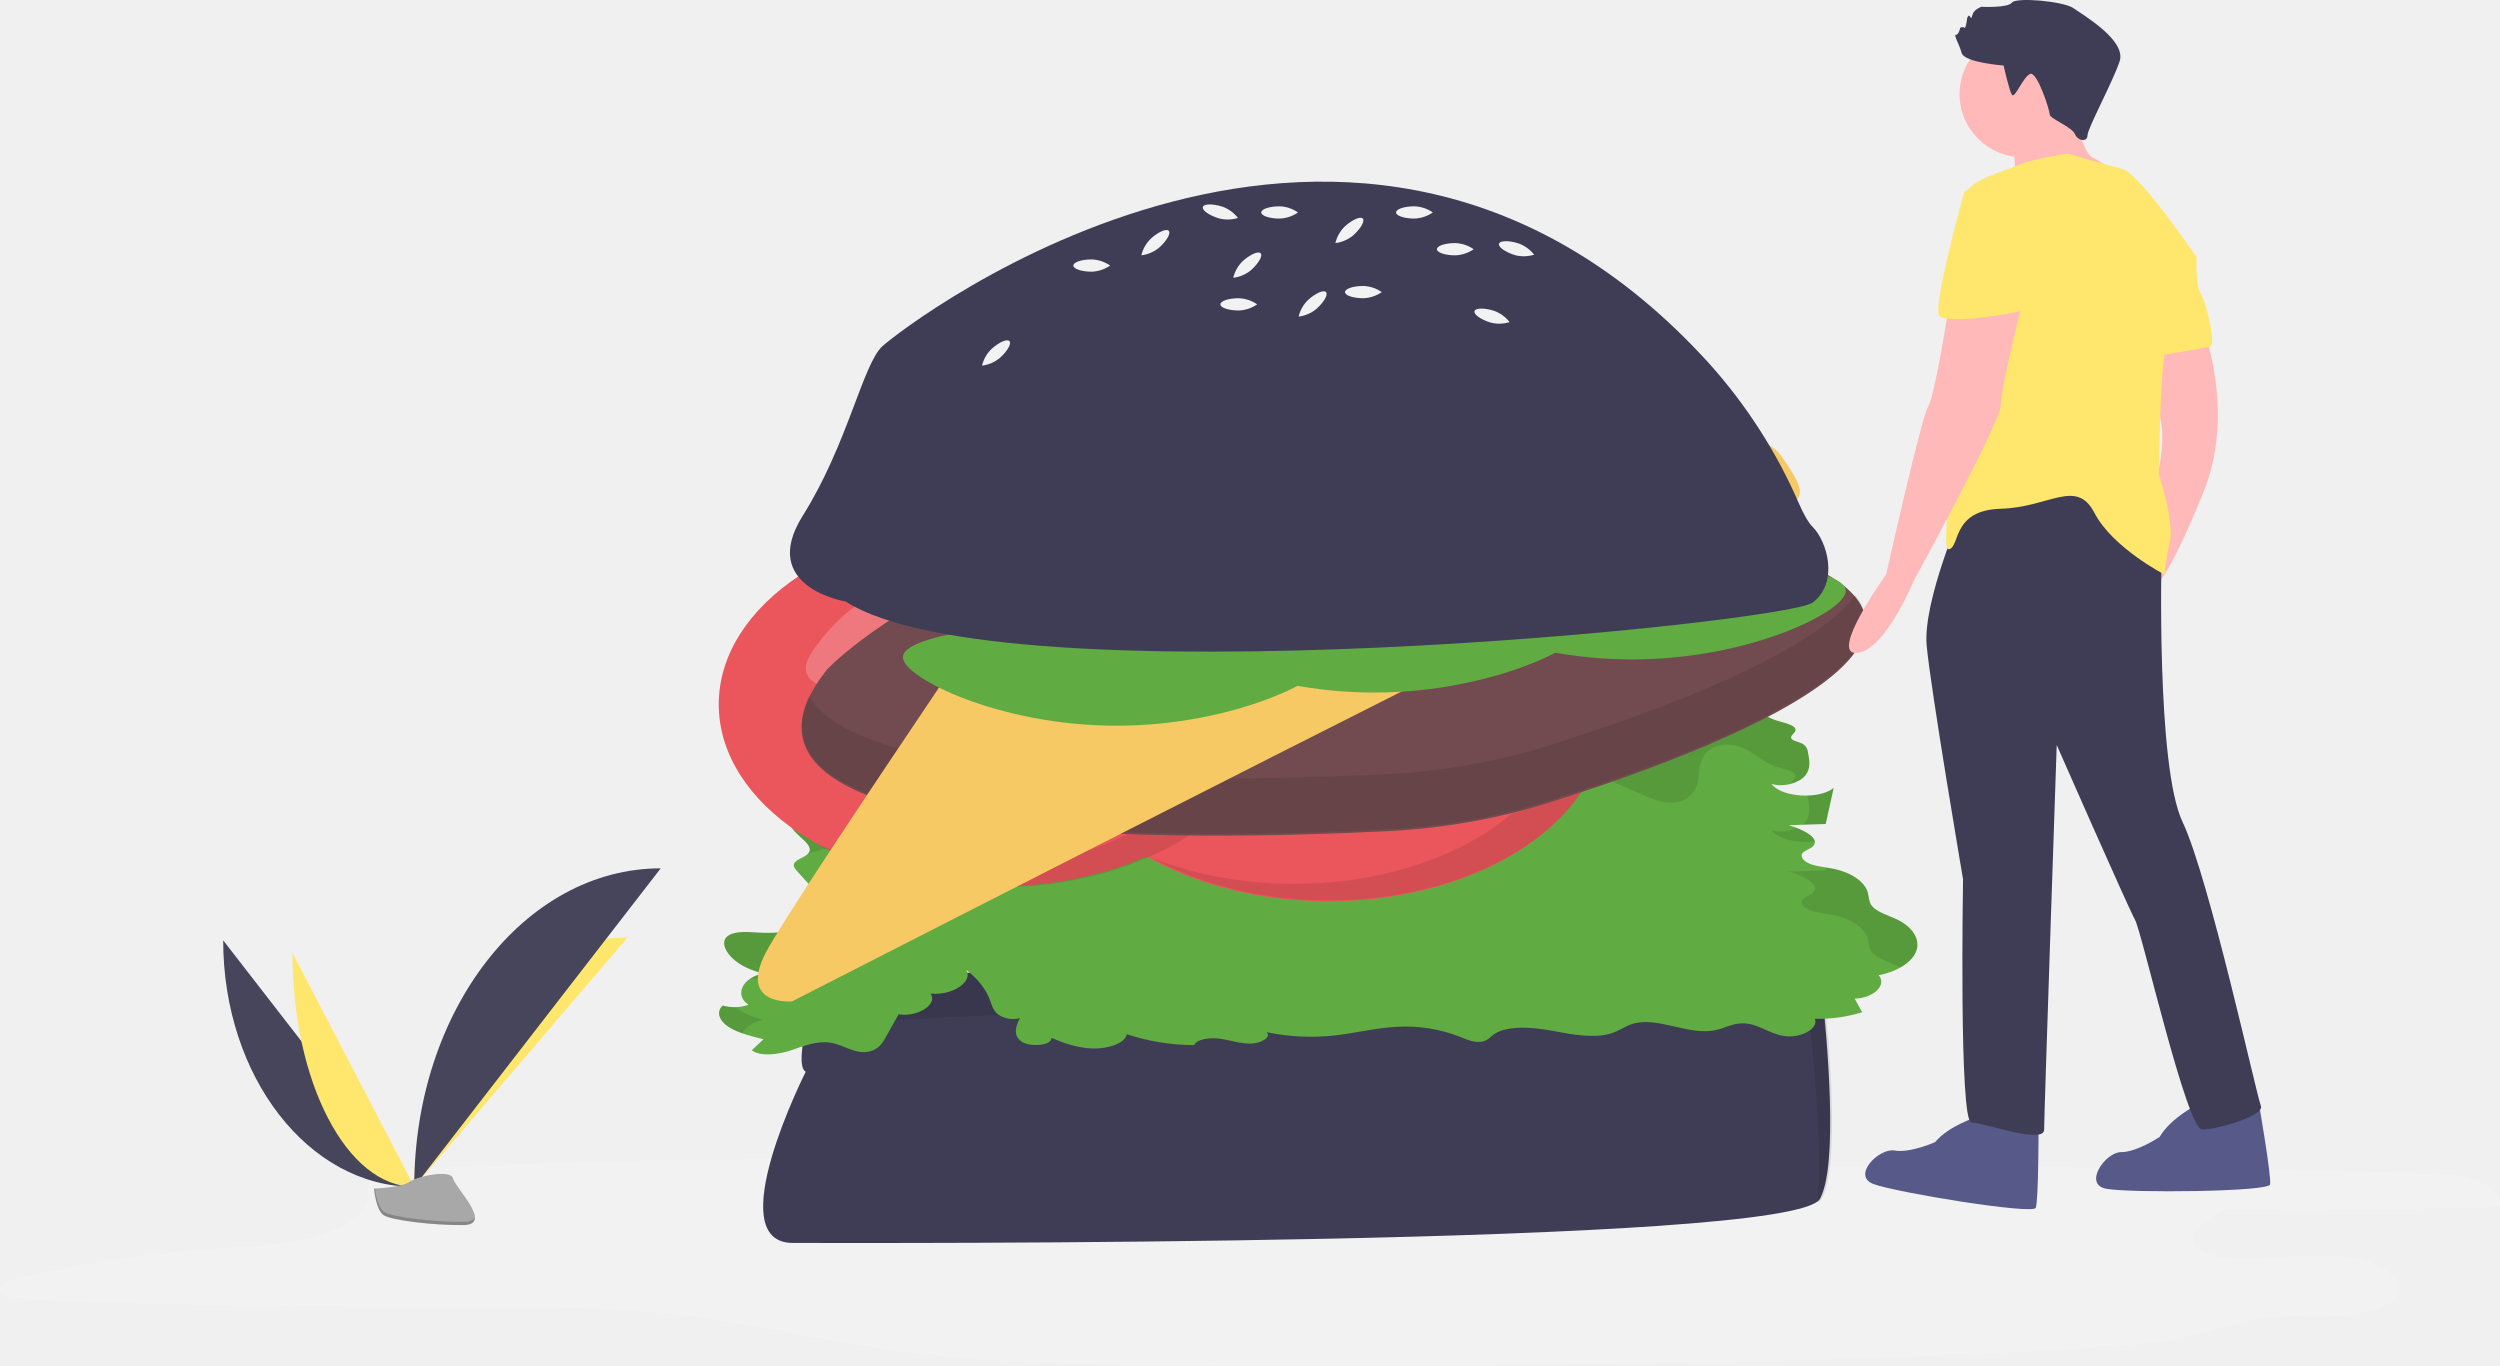
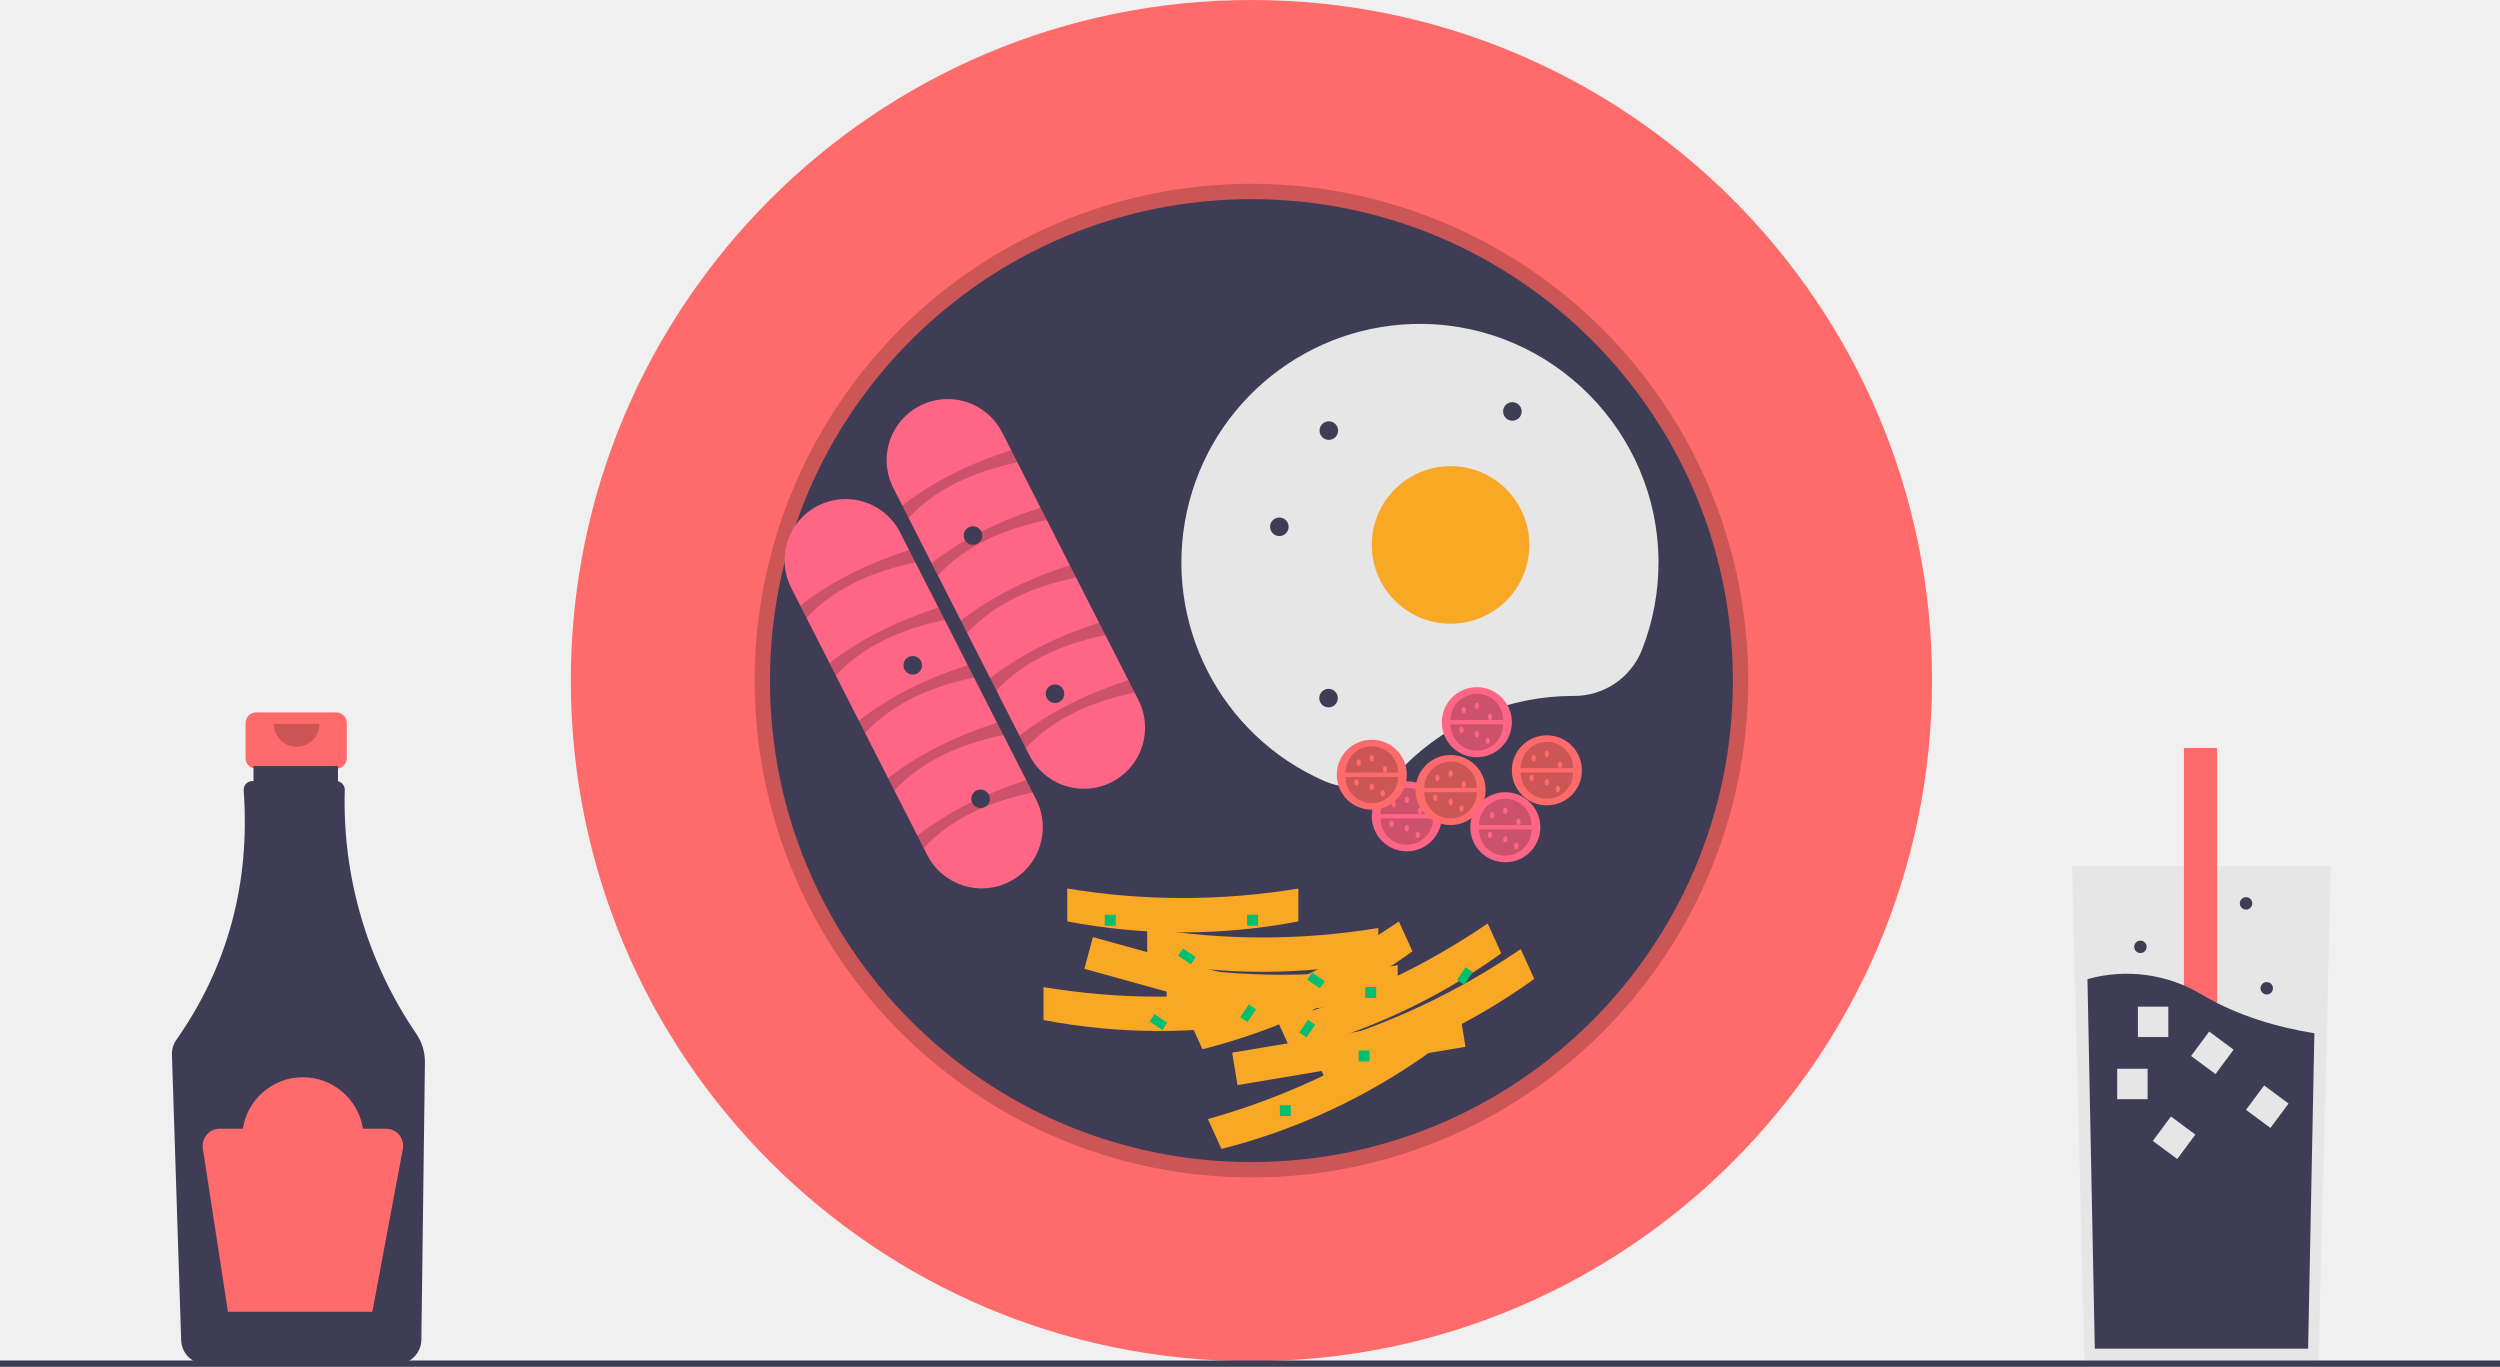
- <svg xmlns="http://www.w3.org/2000/svg" id="e6e30d14-284b-46c1-a714-214f05c6d996" data-name="Layer 1" width="1082" height="590.893" viewBox="0 0 1082 590.893">
-   <path d="M800.816,660.08q151.461-1.787,302.912,2.049c8.686.22,17.699.503,25.369,2.803s13.573,7.235,11.475,11.975q-59.121,1.749-118.365,1.081c-8.601,4.213-18.044,10.559-12.758,16.24,3.658,3.932,12.687,5.102,20.583,5.111,14.301.017,28.659-2.331,42.749-.953s28.148,8.788,24.021,16.481c-3.134,5.842-15.025,8.734-25.846,9.25s-21.901-.557-32.478.826c-10.052,1.315-18.76,4.731-28.167,7.115-14.839,3.762-31.289,4.924-47.473,5.913-124.272,7.592-249.574,7.532-374.578,7.463-50.607-.028-101.901-.104-150.77-7.492-27.856-4.211-54.55-10.751-82.758-14.144-33.694-4.053-68.517-3.503-102.973-3.382q-90.735.32-181.316-3.497c-4.494-.189-10.01-.831-11.223-3.27-1.415-2.846,4.329-5.067,9.184-6.202a533.256,533.256,0,0,1,83.659-12.479c14.268-1.003,28.971-1.514,42.093-4.817S218.742,679.922,218.619,671.843c-.038-2.464-1.077-5.101.979-7.278,2.731-2.89,9.451-3.554,15.248-3.869,64.269-3.493,128.889-4.952,193.45-4.366,22.71.206,45.514.663,68.063-.867,18.476-1.253,36.573-3.827,54.782-5.987,24.442-2.9,130.811-17.923,146.327-5.733,11.616,9.125-12.366,11.094,18.788,14.817C743.382,661.803,773.304,660.404,800.816,660.08Z" transform="translate(-59 -154.5537)" fill="#f2f2f2" />
-   <path d="M407.718,618.404s-37.446,74.094-5.577,74.094,433.413,1.593,444.567-19.121c7.815-14.513,3.506-66.178.226-95.813a22.659,22.659,0,0,0-23.776-20.133c-86.843,4.793-411.273,22.557-409.863,20.34,2.788-4.382.797-3.187.797-3.187S401.344,615.217,407.718,618.404Z" transform="translate(-59 -154.5537)" fill="#3f3d56" />
-   <path d="M847.73,577.565a22.659,22.659,0,0,0-23.776-20.133c-86.843,4.793-411.273,22.557-409.863,20.34,2.788-4.382.797-3.187.797-3.187s-2.845,9.071-5.175,18.977c.33-.033.577.278-.499,2.171q-.144.641-.283,1.282c12.994,1.284,324.603-15.779,409.446-20.462a22.659,22.659,0,0,1,23.776,20.133c2.439,22.033,5.445,56.24,3.615,78.306a4.763,4.763,0,0,0,1.736-1.614C855.319,658.865,851.011,607.2,847.73,577.565Z" transform="translate(-59 -154.5537)" opacity="0.1" />
-   <path d="M452.35,507.362c-4.151-1.272-9.404-2.915-8.931-5.594.252-1.423,2.156-2.534,3.536-3.727,2.66-2.3,3.377-5.54.52-7.762s-9.739-2.519-12.26-.168c-1.297,1.209-1.219,2.726-1.888,4.092-2.089,4.261-10.539,6.132-17.718,7.788s-15.211,4.736-14.536,9.144c.736,4.809,11.811,9.075,7.355,13.176-1.616,1.487-5.015,2.317-5.738,4.018-.509,1.197.513,2.414,1.506,3.507l7.052,7.77c2.806,3.091,5.697,6.455,4.757,9.896-1.863,6.82-17.003,9.43-29.003,8.663-4.395-.281-9.56-.665-12.579,1.182-2.327,1.423-2.323,3.64-1.55,5.537,1.991,4.883,8.36,9.112,16.511,10.963-9.136,1.802-12.724,9.4-6.416,13.586a18.772,18.772,0,0,1-11.187.321c-3.12,2.872-1.286,6.813,2.671,9.326s9.562,3.926,14.99,5.268l-5.079,4.749c3.676,2.871,11.614,1.859,16.967.044s11.161-4.251,17.159-3.301c5.625.89,9.879,4.642,15.606,4,4.438-.498,6.551-3.35,7.933-5.812l5.878-10.466c8.368,1.309,17.166-4.424,13.805-8.997,9.364,1.006,18.58-5.075,15.506-10.231,4.987,3.846,8.498,8.314,10.215,13.0.768,2.094,1.235,4.307,3.325,6.081a11.045,11.045,0,0,0,9.662,1.748c-1.707,3.311-3.09,7.173.418,9.983s13.634,2.013,13.187-1.43c5.351,2.299,11.347,4.46,18.034,4.632s14.006-2.373,14.614-6.184a93.428,93.428,0,0,0,29.206,4.701c.844-2.55,6.739-3.375,11.147-2.752s8.496,2.121,13.036,2.123,9.423-2.73,7.099-4.96a93.847,93.847,0,0,0,29.088,1.468c9.163-.973,17.846-3.285,27.125-3.783a64.787,64.787,0,0,1,27.613,4.361c3.042,1.275,6.822,2.881,10.164,1.88,1.895-.567,2.817-1.793,4.105-2.77,5.542-4.205,16.875-3.398,25.618-1.745s18.914,3.643,26.575.721c2.891-1.102,5.021-2.806,8.095-3.731,11.015-3.315,24.199,5.18,35.89,2.736,3.807-.796,6.896-2.7,10.929-2.935,7.153-.417,11.88,4.432,18.836,5.474,7.217,1.082,15.04-3.309,13.279-7.454a64.783,64.783,0,0,0,20.483-2.847l-3.276-5.897c8.164-.132,14.169-5.984,10.387-10.122,8.187-1.559,14.66-5.755,16.342-10.593s-1.491-10.131-8.011-13.362c-3.848-1.907-8.902-3.248-11.102-5.873-1.584-1.891-1.353-4.091-1.97-6.158-1.349-4.524-7.194-8.518-14.745-10.076-3.279-.676-6.868-.933-9.837-1.978s-5.114-3.307-3.4-5.043c.907-.919,2.654-1.46,3.783-2.294,4.58-3.382-3.273-7.663-9.977-9.562l16.01-.524,3.438-15.587c-6.334,5.152-22.765,4.068-26.881-1.773,5.143,1.688,12.041-.47,14.555-3.54s1.896-6.641,1.225-10.009a4.857,4.857,0,0,0-2.668-3.975c-1.567-.746-4.064-1.058-4.578-2.186-.524-1.151,1.503-2.169,1.803-3.347.577-2.26-4.617-3.256-8.125-4.349-8.277-2.579-12.284-9.825-21.701-9.59-9.344.234-11.955,7.368-11.962,12.715s-3.168,12.497-12.52,12.399c-3.734-.039-6.99-1.382-9.971-2.667l-26.782-11.551a64.132,64.132,0,0,0-10.999-3.943c-5.402-1.261-11.37-1.41-17.2-1.542l-37.466-.851a17.452,17.452,0,0,0-5.683.489c-1.968.658-2.924,1.952-4.11,3.065-5.217,4.898-17.482,6.817-26.334,4.119-2.347-.715-4.45-1.701-6.937-2.24-7.834-1.698-16.054,1.443-24.193,2.578-13.342,1.86-29.923-1.342-39.541,4.262-3.207,1.868-4.908,4.423-7.88,6.414s-8.334,3.341-12.082,1.838c.471,3.654.899,7.467-1.574,10.847s-8.818,6.139-15.052,5.286c-3.308-.874-3.047-3.655-1.483-5.537s3.964-3.805,3.184-5.84c-.774-2.019-4.315-3.193-6.963-4.601s-4.414-4.075-1.602-5.374c-1.895-2.436-8.707-2.139-11.704-.096s-3.296,4.919-3.623,7.579-1.039,5.572-4.511,7.352c-5.917,3.033-17.276,1.459-21.2,5.41-1.247,1.255-1.32,2.769-2.033,4.153-3.183,6.179-16.926,7.779-28.16,8.284a13.783,13.783,0,0,0-.156,3.899C461.538,511.601,455.135,508.216,452.35,507.362Z" transform="translate(-59 -154.5537)" fill="#61ab43" />
-   <path d="M841.5,500.304c.671,3.368,1.289,6.939-1.225,10.009a7.684,7.684,0,0,1-1.258,1.191q5.074-.166,10.147-.332,1.719-7.794,3.438-15.587c-2.624,2.134-6.981,3.195-11.478,3.294A10.001,10.001,0,0,1,841.5,500.304Z" transform="translate(-59 -154.5537)" opacity="0.1" />
-   <path d="M844.455,518.664c-.4-2.107-3.874-4.245-7.763-5.774a15.806,15.806,0,0,1-10.973.963C828.558,517.882,837.254,519.646,844.455,518.664Z" transform="translate(-59 -154.5537)" opacity="0.1" />
-   <path d="M849.426,530.021q-.132.596-.263,1.192-8.005.262-16.01.524c6.704,1.899,14.557,6.179,9.977,9.562-1.13.834-2.876,1.375-3.783,2.294-1.714,1.736.431,3.998,3.4,5.043s6.558,1.302,9.837,1.978c7.551,1.557,13.396,5.552,14.745,10.076.616,2.067.385,4.267,1.97,6.158,2.2,2.626,7.254,3.967,11.102,5.873.371.184.727.376,1.076.573,3.479-1.968,5.98-4.505,6.935-7.251,1.683-4.838-1.491-10.131-8.011-13.362-3.848-1.907-8.902-3.248-11.102-5.873-1.584-1.891-1.353-4.091-1.97-6.158-1.349-4.524-7.194-8.518-14.745-10.076C851.553,530.36,850.49,530.189,849.426,530.021Z" transform="translate(-59 -154.5537)" opacity="0.1" />
-   <path d="M380.378,601.8c1.246-2.653,4.429-5.01,9.005-5.912a30.464,30.464,0,0,1-12.064-5.442,18.223,18.223,0,0,1-5.539-.693c-3.12,2.872-1.286,6.813,2.671,9.326A28.735,28.735,0,0,0,380.378,601.8Z" transform="translate(-59 -154.5537)" opacity="0.1" />
-   <path d="M408.618,524.115a53.272,53.272,0,0,1,6.991-2.083c7.179-1.655,15.629-3.526,17.718-7.788.67-1.366.591-2.883,1.888-4.092,2.521-2.351,9.403-2.054,12.26.168s2.14,5.462-.52,7.762c-1.38,1.193-3.284,2.304-3.536,3.727-.473,2.679,4.78,4.321,8.931,5.594a17.651,17.651,0,0,1,5.405,2.851c.035-.284.069-.568.096-.849,11.233-.504,24.976-2.104,28.16-8.284.713-1.384.787-2.898,2.033-4.153,3.924-3.951,15.283-2.377,21.2-5.41,3.472-1.78,4.184-4.693,4.511-7.352s.626-5.536,3.623-7.579c2.996-2.043,9.808-2.34,11.704.096-2.812,1.299-1.046,3.967,1.602,5.374s6.189,2.582,6.963,4.601c.78,2.035-1.62,3.958-3.184,5.84s-1.825,4.662,1.483,5.537c6.233.852,12.578-1.906,15.052-5.286s2.045-7.193,1.574-10.847c3.748,1.504,9.11.153,12.082-1.838s4.673-4.546,7.88-6.414c9.619-5.604,26.199-2.402,39.541-4.262,8.139-1.135,16.359-4.276,24.193-2.578,2.487.539,4.59,1.525,6.937,2.24,8.852,2.698,21.118.779,26.334-4.119,1.185-1.113,2.142-2.408,4.11-3.065a17.451,17.451,0,0,1,5.683-.489q18.733.426,37.466.851c5.83.132,11.798.281,17.2,1.542a64.135,64.135,0,0,1,10.999,3.943q13.391,5.775,26.782,11.551c2.981,1.286,6.237,2.628,9.971,2.667,9.351.098,12.513-7.053,12.52-12.4s2.618-12.481,11.962-12.715c9.417-.236,13.425,7.011,21.702,9.59,3.508,1.093,8.703,2.089,8.125,4.349-.268,1.049-1.901,1.971-1.885,2.974a12.328,12.328,0,0,0,6.102-3.498c2.514-3.07,1.896-6.641,1.225-10.009a4.857,4.857,0,0,0-2.668-3.975c-1.567-.746-4.064-1.058-4.578-2.186-.524-1.151,1.503-2.169,1.803-3.347.577-2.26-4.617-3.256-8.125-4.349-8.277-2.579-12.284-9.825-21.702-9.59-9.344.234-11.955,7.368-11.962,12.714s-3.168,12.497-12.52,12.399c-3.734-.039-6.99-1.382-9.971-2.667q-13.391-5.775-26.782-11.551a64.139,64.139,0,0,0-10.999-3.943c-5.402-1.261-11.37-1.41-17.2-1.542q-18.733-.426-37.466-.851a17.452,17.452,0,0,0-5.683.489c-1.968.658-2.924,1.952-4.11,3.065-5.217,4.898-17.482,6.817-26.334,4.119-2.347-.715-4.45-1.701-6.937-2.24-7.834-1.698-16.054,1.443-24.193,2.578-13.342,1.86-29.923-1.342-39.541,4.262-3.207,1.868-4.908,4.423-7.88,6.414s-8.334,3.341-12.082,1.838c.471,3.654.9,7.467-1.574,10.847s-8.818,6.139-15.052,5.286c-3.308-.874-3.047-3.655-1.483-5.537s3.964-3.805,3.184-5.84c-.774-2.019-4.315-3.193-6.963-4.601s-4.414-4.075-1.602-5.374c-1.895-2.436-8.707-2.139-11.704-.096-2.997,2.043-3.296,4.919-3.623,7.579s-1.039,5.572-4.511,7.352c-5.917,3.033-17.276,1.459-21.2,5.41-1.247,1.255-1.32,2.769-2.033,4.153-3.183,6.179-16.926,7.779-28.16,8.284-.027.281-.062.565-.096.849a17.651,17.651,0,0,0-5.405-2.851c-4.151-1.272-9.404-2.915-8.931-5.594.252-1.423,2.156-2.534,3.536-3.727,2.66-2.3,3.377-5.54.52-7.762s-9.739-2.519-12.26-.168c-1.297,1.209-1.219,2.726-1.888,4.092-2.089,4.261-10.539,6.132-17.718,7.788s-15.211,4.736-14.536,9.144C401.797,515.868,412.522,520.075,408.618,524.115Z" transform="translate(-59 -154.5537)" opacity="0.1" />
-   <path d="M389.383,575.847a15.738,15.738,0,0,0-5.557,2.175c1.075.047,2.146.118,3.175.183,12.0.766,27.14-1.843,29.003-8.663.94-3.441-1.951-6.805-4.757-9.896q-1.692-1.864-3.383-3.728c-5.871,1.995-13.894,2.691-20.863,2.246-4.394-.281-9.56-.665-12.579,1.182-2.327,1.423-2.323,3.64-1.55,5.537C374.863,569.767,381.232,573.996,389.383,575.847Z" transform="translate(-59 -154.5537)" opacity="0.1" />
-   <ellipse cx="574.788" cy="311.232" rx="119.507" ry="78.875" fill="#ea565c" />
-   <path d="M593.156,460.209s-54.177,5.577-38.242-17.528,35.852-31.072,45.413-24.698,13.544,23.901,11.951,23.901-24.698-13.544-32.665-3.187S593.156,460.209,593.156,460.209Z" transform="translate(-59 -154.5537)" fill="#fff" opacity="0.2" />
-   <path d="M640.098,462.467s44.738,31.06,17.598,38.21-47.442.221-50.544-10.843,5.293-26.957,6.502-25.919,9.916,26.365,22.708,23.696S640.098,462.467,640.098,462.467Z" transform="translate(-59 -154.5537)" fill="#fff" opacity="0.2" />
-   <path d="M650.543,443.002s3.531-54.348,23.656-34.786,24.662,40.529,16.784,48.894-25.825,9.371-25.559,7.8,17.471-22.095,8.587-31.677S650.543,443.002,650.543,443.002Z" transform="translate(-59 -154.5537)" fill="#fff" opacity="0.2" />
-   <ellipse cx="430.583" cy="304.858" rx="119.507" ry="78.875" fill="#ea565c" />
-   <path d="M448.95,453.835s-54.177,5.577-38.242-17.528,35.852-31.072,45.413-24.698,13.544,23.901,11.951,23.901-24.698-13.544-32.665-3.187S448.95,453.835,448.95,453.835Z" transform="translate(-59 -154.5537)" fill="#fff" opacity="0.2" />
-   <path d="M495.893,456.093s44.738,31.06,17.598,38.21-47.442.221-50.544-10.843,5.293-26.957,6.502-25.919,9.916,26.365,22.708,23.696S495.893,456.093,495.893,456.093Z" transform="translate(-59 -154.5537)" fill="#fff" opacity="0.2" />
-   <path d="M506.337,436.628s3.531-54.348,23.656-34.786,24.662,40.529,16.784,48.894-25.825,9.371-25.559,7.8,17.471-22.095,8.587-31.677S506.337,436.628,506.337,436.628Z" transform="translate(-59 -154.5537)" fill="#fff" opacity="0.2" />
-   <path d="M551.775,392.286c26.031,14.469,42.576,36.134,42.576,60.354,0,43.561-53.505,78.875-119.507,78.875-22.616,0-43.763-4.147-61.794-11.351,20.789,11.555,47.625,18.521,76.932,18.521,66.002,0,119.507-35.313,119.507-78.875C609.488,431.175,586.367,406.106,551.775,392.286Z" transform="translate(-59 -154.5537)" opacity="0.1" />
-   <path d="M695.981,397.863c26.031,14.469,42.576,36.134,42.576,60.354,0,43.561-53.505,78.875-119.507,78.875-22.616,0-43.763-4.147-61.794-11.351,20.789,11.555,47.625,18.521,76.932,18.521,66.002,0,119.507-35.313,119.507-78.875C753.694,436.752,730.572,411.683,695.981,397.863Z" transform="translate(-59 -154.5537)" opacity="0.1" />
-   <path d="M416.955,444.302s102.776-109.947,354.538-64.534c199.02,35.899,35.591,97.687-41.618,122a277.396,277.396,0,0,1-69.058,12.434C573.714,518.687,354.625,522.697,416.955,444.302Z" transform="translate(-59 -154.5537)" fill="#714b4f" />
-   <path d="M729.875,477.07A277.394,277.394,0,0,1,660.817,489.503c-70.562,3.634-227.736,6.953-251.75-33.596-30.322,65.54,169.523,61.732,251.75,57.497a277.394,277.394,0,0,0,69.058-12.434c56.593-17.821,159.502-55.776,132.052-88.912C843.446,438.064,773.132,463.449,729.875,477.07Z" transform="translate(-59 -154.5537)" opacity="0.1" />
-   <line x1="577.45" y1="225.612" x2="605.335" y2="280.586" fill="none" stroke="#000" stroke-miterlimit="10" stroke-width="2" opacity="0.1" />
-   <line x1="491.405" y1="245.53" x2="515.306" y2="291.74" fill="none" stroke="#000" stroke-miterlimit="10" stroke-width="2" opacity="0.1" />
-   <line x1="627.643" y1="225.612" x2="665.089" y2="280.586" fill="none" stroke="#000" stroke-miterlimit="10" stroke-width="2" opacity="0.1" />
-   <line x1="491.405" y1="296.52" x2="742.37" y2="264.651" fill="none" stroke="#000" stroke-miterlimit="10" stroke-width="2" opacity="0.1" />
-   <line x1="732.809" y1="235.97" x2="750.337" y2="260.668" fill="none" stroke="#000" stroke-miterlimit="10" stroke-width="2" opacity="0.1" />
-   <line x1="442.009" y1="264.651" x2="453.163" y2="287.756" fill="none" stroke="#000" stroke-miterlimit="10" stroke-width="2" opacity="0.1" />
-   <path d="M538.471,344.356s229.182-1.037,231.285-3.111,50.462-3.172,59.924,10.307,12.616,19.7,0,21.774-427.877,214.625-427.877,214.625-23.128,2.074-11.564-20.737S538.471,344.356,538.471,344.356Z" transform="translate(-59 -154.5537)" fill="#f6c964" />
-   <path d="M634.688,439.161c0,8.58-41.377,29.478-92.419,29.478s-92.419-20.898-92.419-29.478S491.227,427.211,542.269,427.211,634.688,430.581,634.688,439.161Z" transform="translate(-59 -154.5537)" fill="#61ab43" />
-   <ellipse cx="483.269" cy="284.209" rx="92.419" ry="15.536" fill="#61ab43" />
-   <path d="M746.228,424.82c0,8.58-41.377,29.478-92.419,29.478s-92.419-20.898-92.419-29.478,41.377-11.951,92.419-11.951S746.228,416.24,746.228,424.82Z" transform="translate(-59 -154.5537)" fill="#61ab43" />
-   <ellipse cx="594.809" cy="269.868" rx="92.419" ry="15.536" fill="#61ab43" />
-   <path d="M857.768,410.48c0,8.58-41.377,29.478-92.419,29.478s-92.419-20.898-92.419-29.478,41.377-11.951,92.419-11.951S857.768,401.899,857.768,410.48Z" transform="translate(-59 -154.5537)" fill="#61ab43" />
-   <ellipse cx="706.349" cy="255.528" rx="92.419" ry="15.536" fill="#61ab43" />
-   <path d="M424.988,414.893s-38.01-6.188-18.563-37.126,25.988-65.62,34.474-73.369c9.488-8.663,205.313-160.543,357.87,7.521A224.216,224.216,0,0,1,837.674,372.67c1.845,4.2,3.88,7.97,5.869,9.959,6.188,6.188,11.491,23.867,0,32.707S493.495,458.649,424.988,414.893Z" transform="translate(-59 -154.5537)" fill="#3f3d56" />
-   <path d="M603.106,286.277a14.87,14.87,0,0,1-7.956,2.652c-4.394,0-7.956-1.187-7.956-2.652s3.562-2.652,7.956-2.652A14.869,14.869,0,0,1,603.106,286.277Z" transform="translate(-59 -154.5537)" fill="#f2f2f2" />
-   <path d="M539.461,269.482a14.87,14.87,0,0,1-7.956,2.652c-4.394,0-7.956-1.187-7.956-2.652s3.562-2.652,7.956-2.652A14.87,14.87,0,0,1,539.461,269.482Z" transform="translate(-59 -154.5537)" fill="#f2f2f2" />
-   <path d="M712.354,293.956a14.87,14.87,0,0,1-8.385.156c-4.193-1.312-7.238-3.508-6.801-4.906s4.191-1.467,8.385-.156A14.87,14.87,0,0,1,712.354,293.956Z" transform="translate(-59 -154.5537)" fill="#f2f2f2" />
-   <path d="M594.787,248.874a14.87,14.87,0,0,1-8.385.156c-4.193-1.312-7.238-3.508-6.801-4.906s4.191-1.467,8.385-.156A14.87,14.87,0,0,1,594.787,248.874Z" transform="translate(-59 -154.5537)" fill="#f2f2f2" />
-   <path d="M722.961,264.786a14.87,14.87,0,0,1-8.385.156c-4.193-1.312-7.238-3.508-6.801-4.906s4.191-1.467,8.385-.156A14.87,14.87,0,0,1,722.961,264.786Z" transform="translate(-59 -154.5537)" fill="#f2f2f2" />
-   <path d="M696.805,262.41a14.87,14.87,0,0,1-7.956,2.652c-4.394,0-7.956-1.187-7.956-2.652s3.562-2.652,7.956-2.652A14.87,14.87,0,0,1,696.805,262.41Z" transform="translate(-59 -154.5537)" fill="#f2f2f2" />
-   <path d="M620.785,246.499a14.87,14.87,0,0,1-7.956,2.652c-4.394,0-7.956-1.187-7.956-2.652s3.562-2.652,7.956-2.652A14.87,14.87,0,0,1,620.785,246.499Z" transform="translate(-59 -154.5537)" fill="#f2f2f2" />
-   <path d="M679.126,246.499a14.87,14.87,0,0,1-7.956,2.652c-4.394,0-7.956-1.187-7.956-2.652s3.562-2.652,7.956-2.652A14.87,14.87,0,0,1,679.126,246.499Z" transform="translate(-59 -154.5537)" fill="#f2f2f2" />
-   <path d="M657.027,280.973a14.87,14.87,0,0,1-7.956,2.652c-4.394,0-7.956-1.187-7.956-2.652s3.562-2.652,7.956-2.652A14.87,14.87,0,0,1,657.027,280.973Z" transform="translate(-59 -154.5537)" fill="#f2f2f2" />
-   <path d="M592.75,274.778a14.87,14.87,0,0,1,4.171-7.275c3.279-2.925,6.727-4.411,7.702-3.318s-.892,4.35-4.171,7.275A14.87,14.87,0,0,1,592.75,274.778Z" transform="translate(-59 -154.5537)" fill="#f2f2f2" />
-   <path d="M552.971,265.055a14.869,14.869,0,0,1,4.171-7.275c3.278-2.925,6.727-4.411,7.702-3.318s-.892,4.35-4.171,7.275A14.869,14.869,0,0,1,552.971,265.055Z" transform="translate(-59 -154.5537)" fill="#f2f2f2" />
-   <path d="M484.023,312.789a14.87,14.87,0,0,1,4.171-7.275c3.279-2.925,6.727-4.411,7.702-3.318s-.892,4.35-4.171,7.275A14.87,14.87,0,0,1,484.023,312.789Z" transform="translate(-59 -154.5537)" fill="#f2f2f2" />
-   <path d="M636.948,259.751a14.869,14.869,0,0,1,4.171-7.275c3.278-2.925,6.727-4.411,7.702-3.318s-.892,4.35-4.171,7.275A14.87,14.87,0,0,1,636.948,259.751Z" transform="translate(-59 -154.5537)" fill="#f2f2f2" />
-   <path d="M621.036,291.574a14.869,14.869,0,0,1,4.171-7.275c3.279-2.925,6.727-4.411,7.702-3.318s-.892,4.35-4.171,7.275A14.869,14.869,0,0,1,621.036,291.574Z" transform="translate(-59 -154.5537)" fill="#f2f2f2" />
-   <path d="M914.657,637.975s-12.103,3.631-18.154,10.893c0,0-10.893,4.841-17.549,3.631s-18.759,10.893-9.077,14.523,68.986,13.313,70.197,10.287,1.21-33.888,1.21-33.888Z" transform="translate(-59 -154.5537)" fill="#575a89" />
-   <path d="M1009.727,632.778s-11.305,5.645-16.027,13.833c0,0-9.906,6.631-16.671,6.575s-16.623,13.937-6.463,15.86,70.247,1.334,70.922-1.854-4.596-33.597-4.596-33.597Z" transform="translate(-59 -154.5537)" fill="#575a89" />
-   <circle cx="875.324" cy="40.759" r="27.231" fill="#ffb9b9" />
-   <path d="M956.412,199.851s3.026,20.575,8.472,22.995a40.207,40.207,0,0,1,10.287,7.262l-15.129,7.262-29.652-1.815s2.421-13.313-1.815-19.97S956.412,199.851,956.412,199.851Z" transform="translate(-59 -154.5537)" fill="#ffb9b9" />
-   <path d="M1012.69,297.279s13.918,35.703,0,70.197-19.97,39.94-19.97,39.94l-4.236-45.386,4.871-4.419s2.95-13.769.552-21.922,1.234-33.569,1.234-33.569Z" transform="translate(-59 -154.5537)" fill="#ffb9b9" />
-   <path d="M908.606,374.738s-17.549,39.94-15.734,59.304,15.734,101.059,15.734,101.059-1.815,105.295,3.631,105.295,31.467,9.682,31.467,3.026,5.446-166.415,5.446-166.415,30.862,70.197,33.888,75.643,22.39,90.772,29.047,90.772,27.231-6.051,25.416-10.287-22.39-98.638-33.888-122.844S994.536,394.707,994.536,394.707L975.171,352.347Z" transform="translate(-59 -154.5537)" fill="#3f3d56" />
-   <path d="M926.155,182.907s-16.944-1.21-18.154-5.446-3.631-7.867-2.421-7.867,1.815-3.026,1.815-3.026,1.21-.605,1.815,0,1.21-4.236,1.21-4.236.605-1.815,1.21-.605.605.605,1.21-1.21,3.631-3.026,3.631-3.026,11.498.605,13.313-1.815,22.39-.605,26.626,2.421,22.995,13.918,19.97,22.995-13.918,29.047-13.918,32.073-4.236,2.421-5.446-.605-10.893-6.657-10.893-8.472-5.446-18.759-8.472-17.549-6.657,10.893-7.867,9.077S926.155,182.907,926.155,182.907Z" transform="translate(-59 -154.5537)" fill="#3f3d56" />
-   <path d="M1009.665,265.812S984.854,229.503,977.592,227.688s-23.601-6.657-23.601-6.657-16.339,2.421-21.18,4.841-22.995,6.657-23.601,13.918,4.841,76.853,1.815,83.51-13.313,70.197-8.472,68.986,1.21-16.944,22.39-17.549,32.678-13.313,40.545,1.815,30.257,26.626,30.257,26.626a146.405,146.405,0,0,1,2.421-14.523c1.815-8.472-4.841-29.047-4.841-29.047s.605-47.806,3.026-53.253S1009.665,265.812,1009.665,265.812Z" transform="translate(-59 -154.5537)" fill="#ffe66d" />
-   <path d="M1000.587,264.601l9.077,1.21s-.605,12.103,1.815,15.734,6.657,22.39,4.236,22.995-24.206,4.236-24.206,4.236L990.3,280.94Z" transform="translate(-59 -154.5537)" fill="#ffe66d" />
-   <path d="M902.554,286.387s-6.051,39.334-9.077,44.176-18.154,72.617-18.154,72.617-24.878,34.596-12.775,33.991,24.878-31.57,24.878-31.57,37.519-68.381,37.519-75.643,9.077-43.57,9.077-43.57Z" transform="translate(-59 -154.5537)" fill="#ffb9b9" />
-   <path d="M920.103,233.134l-10.893,4.236s-13.918,49.622-10.893,53.858,39.334-1.815,39.94-3.631S931.601,233.134,920.103,233.134Z" transform="translate(-59 -154.5537)" fill="#ffe66d" />
-   <path d="M155.594,561.532c0,58.96,36.989,106.67,82.699,106.67" transform="translate(-59 -154.5537)" fill="#46455b" />
-   <path d="M238.293,668.202c0-59.623,41.277-107.869,92.288-107.869" transform="translate(-59 -154.5537)" fill="#ffe66d" />
-   <path d="M185.557,566.877c0,56.006,23.587,101.325,52.736,101.325" transform="translate(-59 -154.5537)" fill="#ffe66d" />
-   <path d="M238.293,668.202c0-76.185,47.71-137.832,106.67-137.832" transform="translate(-59 -154.5537)" fill="#46455b" />
-   <path d="M220.895,668.954s11.728-.361,15.263-2.878,18.041-5.522,18.918-1.486,17.625,20.076,4.384,20.183-30.766-2.062-34.294-4.211S220.895,668.954,220.895,668.954Z" transform="translate(-59 -154.5537)" fill="#a8a8a8" />
-   <path d="M259.696,683.368c-13.241.107-30.766-2.062-34.294-4.211-2.687-1.637-3.757-7.509-4.115-10.218-.248.011-.392.015-.392.015s.743,9.459,4.271,11.608,21.053,4.318,34.294,4.211c3.822-.031,5.142-1.391,5.07-3.405C263.999,682.585,262.541,683.345,259.696,683.368Z" transform="translate(-59 -154.5537)" opacity="0.2" />
+ <svg xmlns="http://www.w3.org/2000/svg" id="e8a6e089-f0a2-4336-8fc5-733c88302415" data-name="Layer 1" width="888" height="485.489" viewBox="0 0 888 485.489">
+   <path d="M275.412,460.3H246.993a3.768,3.768,0,0,0-3.768,3.768v12.474a3.768,3.768,0,0,0,3.768,3.768h4.709V499h19V480.31h4.709a3.768,3.768,0,0,0,3.768-3.768V464.068A3.768,3.768,0,0,0,275.412,460.3Z" transform="translate(-156 -207.2555)" fill="#ff6b6b" />
+   <path d="M303.877,574.461a146.105,146.105,0,0,1-25.418-86.624,3.081,3.081,0,0,0-2.405-3.075V479.372H246.039v5.315h-.414a3.08,3.08,0,0,0-3.067,3.308q3.547,49.442-23.954,88.677a8.487,8.487,0,0,0-1.536,5.144l3.282,101.518a8.788,8.788,0,0,0,8.713,8.482h67.887a8.791,8.791,0,0,0,8.718-8.632l1.265-98.566A17.789,17.789,0,0,0,303.877,574.461Z" transform="translate(-156 -207.2555)" fill="#3f3d56" />
+   <path d="M269.488,464.365a8.129,8.129,0,0,1-16.258,0" transform="translate(-156 -207.2555)" opacity="0.2" />
+   <path d="M293.13,608.182h-8.221a21.576,21.576,0,0,0-42.649,0h-8.221a6.067,6.067,0,0,0-5.996,6.989l8.929,58.041h51.274l10.846-57.846A6.067,6.067,0,0,0,293.13,608.182Z" transform="translate(-156 -207.2555)" fill="#ff6b6b" />
+   <polygon points="827.952 307.634 825.98 386.448 823.538 484.181 740.414 484.181 737.552 369.675 736 307.634 827.952 307.634" fill="#e6e6e6" />
+   <rect x="775.723" y="265.704" width="11.77" height="155.95" fill="#ff6b6b" />
+   <path d="M978.067,574.275l-2.226,112.02H900.074l-2.608-131.244a51.634,51.634,0,0,1,40.827,5.615C950.952,568.154,965.173,572.184,978.067,574.275Z" transform="translate(-156 -207.2555)" fill="#3f3d56" />
+   <rect x="752.031" y="379.63" width="10.8" height="10.8" fill="#e6e6e6" />
+   <rect x="759.387" y="357.562" width="10.8" height="10.8" fill="#e6e6e6" />
+   <rect x="936.424" y="575.816" width="10.8" height="10.8" transform="translate(375.5752 -653.9211) rotate(36.56259)" fill="#e6e6e6" />
+   <rect x="955.937" y="594.951" width="10.8" height="10.8" transform="translate(390.8143 -661.7792) rotate(36.56259)" fill="#e6e6e6" />
+   <rect x="922.834" y="605.986" width="10.8" height="10.8" transform="translate(390.873 -639.8885) rotate(36.56259)" fill="#e6e6e6" />
+   <circle cx="805.148" cy="351.035" r="2.207" fill="#3f3d56" />
+   <circle cx="760.275" cy="336.323" r="2.207" fill="#3f3d56" />
+   <circle cx="797.792" cy="320.875" r="2.207" fill="#3f3d56" />
+   <circle cx="444.508" cy="241.754" r="241.754" fill="#ff6b6b" />
+   <path d="M600.508,625.467a176.456,176.456,0,1,1,124.774-51.683A175.304,175.304,0,0,1,600.508,625.467Zm0-342.031c-91.298,0-165.574,74.276-165.574,165.574,0,91.298,74.276,165.574,165.574,165.574,91.298,0,165.574-74.277,165.574-165.574C766.082,357.711,691.806,283.435,600.508,283.435Z" transform="translate(-156 -207.2555)" opacity="0.2" />
+   <circle cx="444.508" cy="241.754" r="171.016" fill="#3f3d56" />
+   <path d="M473.327,380.627a21.704,21.704,0,1,1,38.681-19.698l48.316,94.878a21.704,21.704,0,1,1-38.681,19.698Z" transform="translate(-156 -207.2555)" fill="#ff6584" />
+   <path d="M478.717,391.21l-2.23-4.379c11.129-8.647,24.198-15.007,38.681-19.698l2.23,4.379C501.722,374.776,488.386,380.817,478.717,391.21Z" transform="translate(-156 -207.2555)" opacity="0.2" />
+   <path d="M489.123,411.645l-2.23-4.379c11.129-8.647,24.198-15.007,38.681-19.698l2.23,4.379C512.129,395.211,498.793,401.252,489.123,411.645Z" transform="translate(-156 -207.2555)" opacity="0.2" />
+   <path d="M499.53,432.081l-2.23-4.379c11.129-8.647,24.198-15.007,38.681-19.698l2.23,4.379C522.535,415.647,509.199,421.688,499.53,432.081Z" transform="translate(-156 -207.2555)" opacity="0.2" />
+   <path d="M509.936,452.516l-2.23-4.379c11.129-8.647,24.198-15.007,38.681-19.698l2.23,4.379C532.942,436.082,519.606,442.123,509.936,452.516Z" transform="translate(-156 -207.2555)" opacity="0.2" />
+   <path d="M520.343,472.951l-2.23-4.379c11.129-8.647,24.198-15.007,38.681-19.698l2.23,4.379C543.349,456.517,530.013,462.558,520.343,472.951Z" transform="translate(-156 -207.2555)" opacity="0.2" />
+   <path d="M437.079,416.146a21.704,21.704,0,1,1,38.681-19.698l48.316,94.878a21.704,21.704,0,0,1-38.681,19.698Z" transform="translate(-156 -207.2555)" fill="#ff6584" />
+   <path d="M442.468,426.729l-2.23-4.379c11.129-8.647,24.198-15.007,38.681-19.698l2.23,4.379C465.474,410.295,452.138,416.336,442.468,426.729Z" transform="translate(-156 -207.2555)" opacity="0.2" />
+   <path d="M452.875,447.164l-2.23-4.379c11.129-8.647,24.198-15.007,38.681-19.698l2.23,4.379C475.881,430.73,462.544,436.771,452.875,447.164Z" transform="translate(-156 -207.2555)" opacity="0.2" />
+   <path d="M463.281,467.6l-2.23-4.379c11.129-8.647,24.198-15.007,38.681-19.698l2.23,4.379C486.287,451.166,472.951,457.207,463.281,467.6Z" transform="translate(-156 -207.2555)" opacity="0.2" />
+   <path d="M473.688,488.035l-2.23-4.379c11.129-8.647,24.198-15.007,38.681-19.698l2.23,4.379C496.694,471.601,483.358,477.642,473.688,488.035Z" transform="translate(-156 -207.2555)" opacity="0.2" />
+   <path d="M484.095,508.47l-2.23-4.379c11.129-8.647,24.198-15.007,38.681-19.698l2.23,4.379C507.1,492.036,493.764,498.077,484.095,508.47Z" transform="translate(-156 -207.2555)" opacity="0.2" />
+   <path d="M714.778,454.451l.153 0a25.888,25.888,0,0,0,24.239-16.236,84.503,84.503,0,0,0,5.923-31.694c-.271-45.911-37.622-83.575-83.529-84.21a84.744,84.744,0,0,0-35.277,162.32,25.667,25.667,0,0,0,28.506-5.286A84.458,84.458,0,0,1,714.778,454.451Z" transform="translate(-156 -207.2555)" fill="#e6e6e6" />
+   <circle cx="515.246" cy="193.559" r="27.984" fill="#f9a825" />
+   <circle cx="454.426" cy="187.115" r="3.297" fill="#3f3d56" />
+   <circle cx="345.598" cy="190.225" r="3.297" fill="#3f3d56" />
+   <circle cx="471.996" cy="152.949" r="3.297" fill="#3f3d56" />
+   <circle cx="471.902" cy="247.973" r="3.297" fill="#3f3d56" />
+   <circle cx="537.199" cy="146.141" r="3.297" fill="#3f3d56" />
+   <circle cx="324.207" cy="236.313" r="3.297" fill="#3f3d56" />
+   <circle cx="348.305" cy="283.731" r="3.297" fill="#3f3d56" />
+   <circle cx="499.7" cy="289.949" r="12.438" fill="#ff6584" />
+   <path d="M665.028,497.982a9.328,9.328,0,0,1-18.656,0" transform="translate(-156 -207.2555)" opacity="0.2" />
+   <path d="M646.371,496.428a9.328,9.328,0,0,1,18.656,0" transform="translate(-156 -207.2555)" opacity="0.2" />
+   <ellipse cx="495.035" cy="285.674" rx="0.777" ry="1.166" fill="#ff6584" />
+   <ellipse cx="499.7" cy="284.119" rx="0.777" ry="1.166" fill="#ff6584" />
+   <ellipse cx="499.7" cy="294.225" rx="0.777" ry="1.166" fill="#ff6584" />
+   <ellipse cx="504.364" cy="288.006" rx="0.777" ry="1.166" fill="#ff6584" />
+   <ellipse cx="503.586" cy="296.557" rx="0.777" ry="1.166" fill="#ff6584" />
+   <ellipse cx="494.258" cy="292.67" rx="0.777" ry="1.166" fill="#ff6584" />
+   <circle cx="524.575" cy="256.524" r="12.438" fill="#ff6584" />
+   <path d="M689.903,464.556a9.328,9.328,0,0,1-18.656,0" transform="translate(-156 -207.2555)" opacity="0.2" />
+   <path d="M671.246,463.002a9.328,9.328,0,0,1,18.656,0" transform="translate(-156 -207.2555)" opacity="0.2" />
+   <ellipse cx="519.91" cy="252.248" rx="0.777" ry="1.166" fill="#ff6584" />
+   <ellipse cx="524.575" cy="250.693" rx="0.777" ry="1.166" fill="#ff6584" />
+   <ellipse cx="524.575" cy="260.799" rx="0.777" ry="1.166" fill="#ff6584" />
+   <ellipse cx="529.239" cy="254.58" rx="0.777" ry="1.166" fill="#ff6584" />
+   <ellipse cx="528.461" cy="263.131" rx="0.777" ry="1.166" fill="#ff6584" />
+   <ellipse cx="519.133" cy="259.244" rx="0.777" ry="1.166" fill="#ff6584" />
+   <circle cx="549.45" cy="273.625" r="12.438" fill="#ff6b6b" />
+   <path d="M714.778,481.658a9.328,9.328,0,0,1-18.656,0" transform="translate(-156 -207.2555)" opacity="0.2" />
+   <path d="M696.121,480.103a9.328,9.328,0,0,1,18.656,0" transform="translate(-156 -207.2555)" opacity="0.2" />
+   <ellipse cx="544.785" cy="269.35" rx="0.777" ry="1.166" fill="#ff6b6b" />
+   <ellipse cx="549.45" cy="267.795" rx="0.777" ry="1.166" fill="#ff6b6b" />
+   <ellipse cx="549.45" cy="277.901" rx="0.777" ry="1.166" fill="#ff6b6b" />
+   <ellipse cx="554.114" cy="271.682" rx="0.777" ry="1.166" fill="#ff6b6b" />
+   <ellipse cx="553.336" cy="280.233" rx="0.777" ry="1.166" fill="#ff6b6b" />
+   <ellipse cx="544.008" cy="276.346" rx="0.777" ry="1.166" fill="#ff6b6b" />
+   <circle cx="487.262" cy="275.18" r="12.438" fill="#ff6b6b" />
+   <path d="M652.59,483.213a9.328,9.328,0,0,1-18.656,0" transform="translate(-156 -207.2555)" opacity="0.2" />
+   <path d="M633.934,481.658a9.328,9.328,0,0,1,18.656,0" transform="translate(-156 -207.2555)" opacity="0.2" />
+   <ellipse cx="482.598" cy="270.904" rx="0.777" ry="1.166" fill="#ff6b6b" />
+   <ellipse cx="487.262" cy="269.35" rx="0.777" ry="1.166" fill="#ff6b6b" />
+   <ellipse cx="487.262" cy="279.455" rx="0.777" ry="1.166" fill="#ff6b6b" />
+   <ellipse cx="491.926" cy="273.236" rx="0.777" ry="1.166" fill="#ff6b6b" />
+   <ellipse cx="491.149" cy="281.787" rx="0.777" ry="1.166" fill="#ff6b6b" />
+   <ellipse cx="481.821" cy="277.901" rx="0.777" ry="1.166" fill="#ff6b6b" />
+   <circle cx="515.246" cy="280.621" r="12.438" fill="#ff6b6b" />
+   <path d="M680.575,488.654a9.328,9.328,0,1,1-18.656,0" transform="translate(-156 -207.2555)" opacity="0.2" />
+   <path d="M661.918,487.099a9.328,9.328,0,1,1,18.656,0" transform="translate(-156 -207.2555)" opacity="0.2" />
+   <ellipse cx="510.582" cy="276.346" rx="0.777" ry="1.166" fill="#ff6b6b" />
+   <ellipse cx="515.246" cy="274.791" rx="0.777" ry="1.166" fill="#ff6b6b" />
+   <ellipse cx="515.246" cy="284.897" rx="0.777" ry="1.166" fill="#ff6b6b" />
+   <ellipse cx="519.91" cy="278.678" rx="0.777" ry="1.166" fill="#ff6b6b" />
+   <ellipse cx="519.133" cy="287.229" rx="0.777" ry="1.166" fill="#ff6b6b" />
+   <ellipse cx="509.805" cy="283.342" rx="0.777" ry="1.166" fill="#ff6b6b" />
+   <circle cx="534.68" cy="293.836" r="12.438" fill="#ff6584" />
+   <path d="M700.008,501.869a9.328,9.328,0,1,1-18.656,0" transform="translate(-156 -207.2555)" opacity="0.2" />
+   <path d="M681.352,500.314a9.328,9.328,0,1,1,18.656,0" transform="translate(-156 -207.2555)" opacity="0.2" />
+   <ellipse cx="530.016" cy="289.561" rx="0.777" ry="1.166" fill="#ff6584" />
+   <ellipse cx="534.68" cy="288.006" rx="0.777" ry="1.166" fill="#ff6584" />
+   <ellipse cx="534.68" cy="298.111" rx="0.777" ry="1.166" fill="#ff6584" />
+   <ellipse cx="539.344" cy="291.893" rx="0.777" ry="1.166" fill="#ff6584" />
+   <ellipse cx="538.567" cy="300.443" rx="0.777" ry="1.166" fill="#ff6584" />
+   <ellipse cx="529.239" cy="296.557" rx="0.777" ry="1.166" fill="#ff6584" />
+   <circle cx="374.734" cy="246.418" r="3.297" fill="#3f3d56" />
+   <polygon points="464.345 366.08 385.17 344.123 388.203 332.857 467.378 354.815 464.345 366.08" fill="#f9a825" />
+   <path d="M608.738,569.57a218.268,218.268,0,0,1-82.078,0V557.892a250.991,250.991,0,0,0,82.078,0Z" transform="translate(-156 -207.2555)" fill="#f9a825" />
+   <path d="M617.176,534.536a218.268,218.268,0,0,1-82.078,0V522.857a250.992,250.992,0,0,0,82.078,0Z" transform="translate(-156 -207.2555)" fill="#f9a825" />
+   <path d="M645.558,548.549a218.268,218.268,0,0,1-82.078,0v-11.678a250.992,250.992,0,0,0,82.078,0Z" transform="translate(-156 -207.2555)" fill="#f9a825" />
+   <path d="M652.462,561.785a218.268,218.268,0,0,1-82.078,0v-11.678a250.992,250.992,0,0,0,82.078,0Z" transform="translate(-156 -207.2555)" fill="#f9a825" />
+   <polygon points="520.531 371.824 439.554 385.426 437.676 373.904 518.652 360.302 520.531 371.824" fill="#f9a825" />
+   <path d="M664.435,580.577a219.97,219.97,0,0,1-74.58,34.784l-4.804-10.612a252.954,252.954,0,0,0,74.58-34.784Z" transform="translate(-156 -207.2555)" fill="#f9a825" />
+   <path d="M657.689,545.166a219.97,219.97,0,0,1-74.58,34.784l-4.804-10.612a252.954,252.954,0,0,0,74.58-34.784Z" transform="translate(-156 -207.2555)" fill="#f9a825" />
+   <path d="M689.243,545.872a219.97,219.97,0,0,1-74.58,34.784l-4.804-10.612a252.955,252.955,0,0,0,74.58-34.784Z" transform="translate(-156 -207.2555)" fill="#f9a825" />
+   <path d="M700.962,554.972a219.97,219.97,0,0,1-74.58,34.784L621.577,579.145a252.954,252.954,0,0,0,74.58-34.784Z" transform="translate(-156 -207.2555)" fill="#f9a825" />
+   <rect x="442.953" y="324.93" width="3.887" height="3.887" fill="#00bf71" />
+   <rect x="454.614" y="392.559" width="3.887" height="3.887" fill="#00bf71" />
+   <rect x="392.426" y="324.93" width="3.887" height="3.887" fill="#00bf71" />
+   <rect x="482.598" y="373.125" width="3.887" height="3.887" fill="#00bf71" />
+   <rect x="484.93" y="350.582" width="3.887" height="3.887" fill="#00bf71" />
+   <rect x="574.856" y="545.4" width="5.441" height="3.109" transform="translate(250.708 -437.1907) rotate(34.15572)" fill="#00bf71" />
+   <rect x="620.719" y="553.951" width="5.441" height="3.109" transform="translate(263.4195 -461.4654) rotate(34.15572)" fill="#00bf71" />
+   <rect x="564.75" y="568.721" width="5.441" height="3.109" transform="translate(262.058 -427.4946) rotate(34.15572)" fill="#00bf71" />
+   <rect x="596.621" y="565.611" width="5.441" height="3.109" transform="translate(1249.177 182.3778) rotate(124.1557)" fill="#00bf71" />
+   <rect x="617.61" y="571.053" width="5.441" height="3.109" transform="translate(1286.452 173.5061) rotate(124.1557)" fill="#00bf71" />
+   <rect x="673.578" y="552.396" width="5.441" height="3.109" transform="matrix(-0.56144, 0.82751, -0.82751, -0.56144, 1358.406, 98.06043)" fill="#00bf71" />
+   <rect y="483.248" width="888" height="2.241" fill="#3f3d56" />
</svg>
